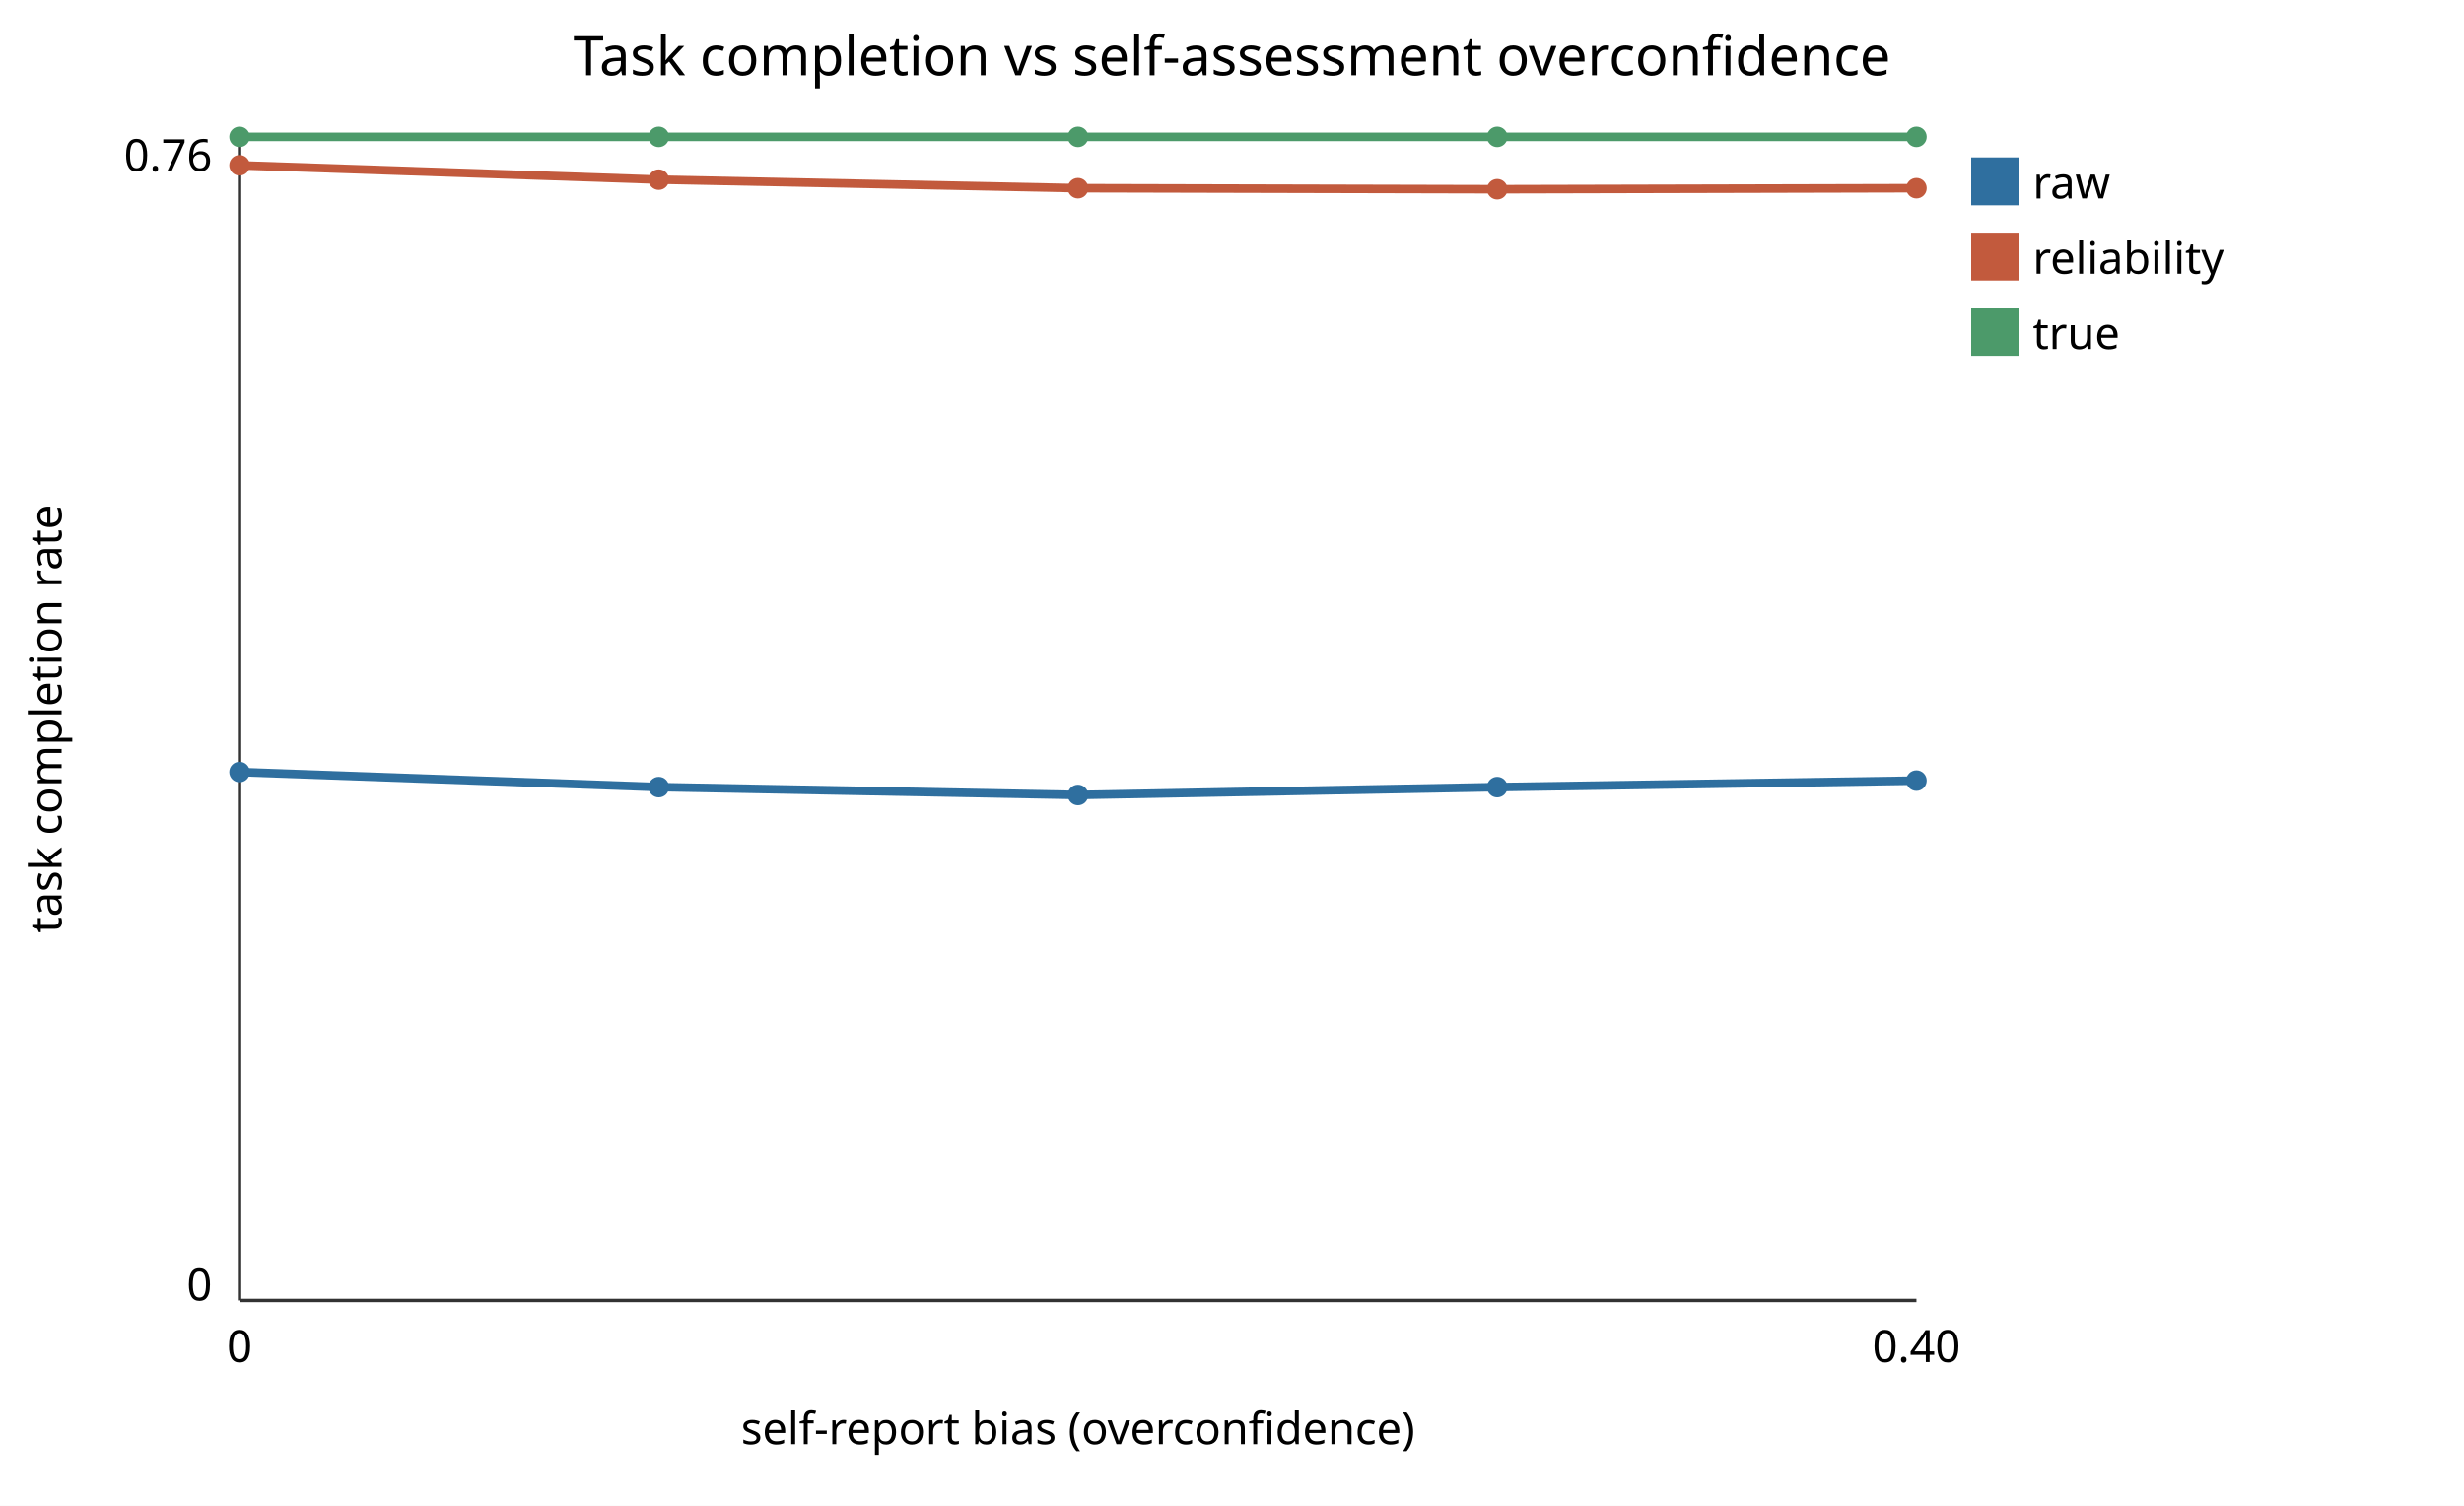
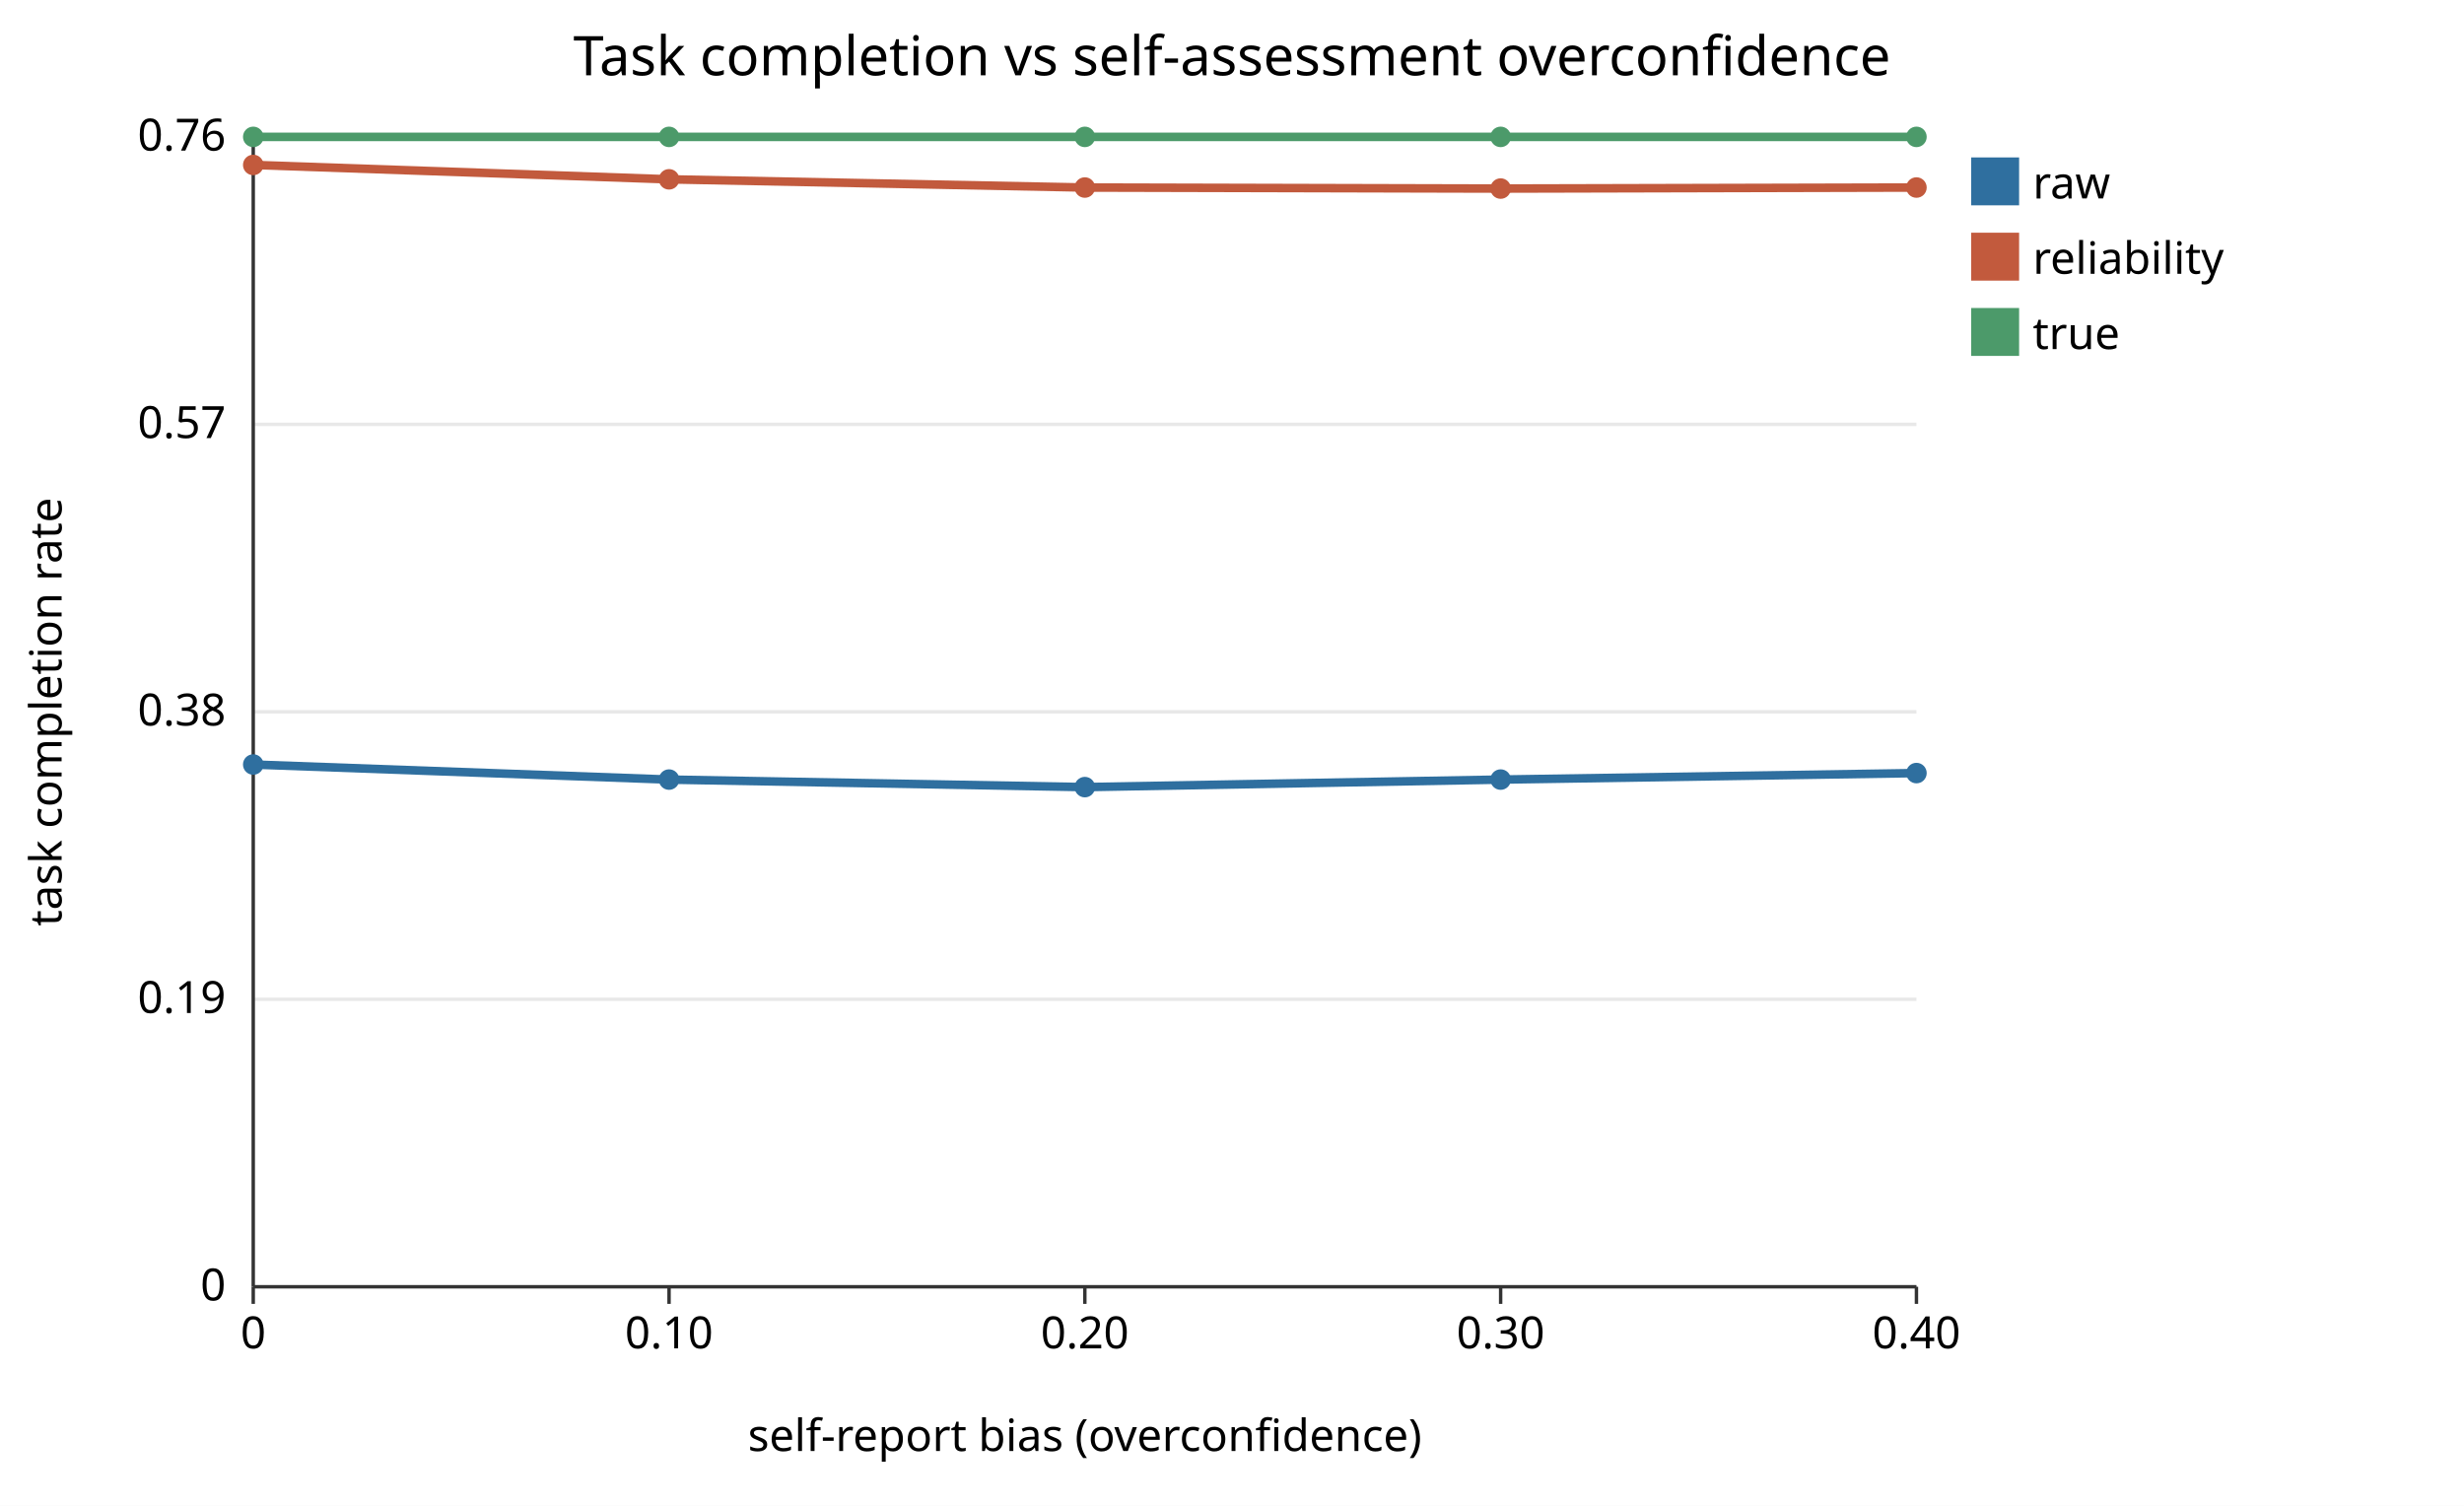
<svg xmlns="http://www.w3.org/2000/svg" width="720" height="440" viewBox="0 0 720 440" font-family="sans-serif" font-size="13">
  <rect width="720" height="440" fill="white" />
  <text x="360" y="22" text-anchor="middle" font-size="16">Task completion vs self-assessment overconfidence</text>
-   <line x1="70" y1="380" x2="560" y2="380" stroke="#333" />
-   <line x1="70" y1="380" x2="70" y2="40" stroke="#333" />
-   <text x="315" y="422" text-anchor="middle">self-report bias (overconfidence)</text>
-   <text x="18" y="210" text-anchor="middle" transform="rotate(-90 18 210)">task completion rate</text>
-   <path d="M70.0 225.6 L192.5 230.0 L315.0 232.3 L437.5 230.0 L560.0 228.1" fill="none" stroke="#2f6f9f" stroke-width="2.5" />
-   <circle cx="70.0" cy="225.6" r="3" fill="#2f6f9f" />
-   <circle cx="192.5" cy="230.0" r="3" fill="#2f6f9f" />
-   <circle cx="315.0" cy="232.3" r="3" fill="#2f6f9f" />
-   <circle cx="437.5" cy="230.0" r="3" fill="#2f6f9f" />
-   <circle cx="560.0" cy="228.1" r="3" fill="#2f6f9f" />
+   <line x1="74" y1="376.0" x2="560" y2="376.0" stroke="#e8e8e8" />
+   <text x="66" y="380.0" text-anchor="end">0</text>
+   <line x1="74" y1="292.0" x2="560" y2="292.0" stroke="#e8e8e8" />
+   <text x="66" y="296.0" text-anchor="end">0.19</text>
+   <line x1="74" y1="208.0" x2="560" y2="208.0" stroke="#e8e8e8" />
+   <text x="66" y="212.0" text-anchor="end">0.38</text>
+   <line x1="74" y1="124.0" x2="560" y2="124.0" stroke="#e8e8e8" />
+   <text x="66" y="128.0" text-anchor="end">0.57</text>
+   <line x1="74" y1="40.0" x2="560" y2="40.0" stroke="#e8e8e8" />
+   <text x="66" y="44.0" text-anchor="end">0.76</text>
+   <line x1="74.0" y1="376" x2="74.0" y2="381" stroke="#333" />
+   <text x="74.0" y="394" text-anchor="middle">0</text>
+   <line x1="195.5" y1="376" x2="195.5" y2="381" stroke="#333" />
+   <text x="195.5" y="394" text-anchor="middle">0.10</text>
+   <line x1="317.0" y1="376" x2="317.0" y2="381" stroke="#333" />
+   <text x="317.0" y="394" text-anchor="middle">0.20</text>
+   <line x1="438.5" y1="376" x2="438.5" y2="381" stroke="#333" />
+   <text x="438.5" y="394" text-anchor="middle">0.30</text>
+   <line x1="560.0" y1="376" x2="560.0" y2="381" stroke="#333" />
+   <text x="560.0" y="394" text-anchor="middle">0.40</text>
+   <line x1="74" y1="376" x2="560" y2="376" stroke="#333" />
+   <line x1="74" y1="376" x2="74" y2="40" stroke="#333" />
+   <text x="317" y="424" text-anchor="middle">self-report bias (overconfidence)</text>
+   <text x="18" y="208" text-anchor="middle" transform="rotate(-90 18 208)">task completion rate</text>
+   <path d="M74.0 223.4 L195.5 227.8 L317.0 230.0 L438.5 227.8 L560.0 225.9" fill="none" stroke="#2f6f9f" stroke-width="2.5" />
+   <circle cx="74.0" cy="223.4" r="3" fill="#2f6f9f" />
+   <circle cx="195.5" cy="227.8" r="3" fill="#2f6f9f" />
+   <circle cx="317.0" cy="230.0" r="3" fill="#2f6f9f" />
+   <circle cx="438.5" cy="227.8" r="3" fill="#2f6f9f" />
+   <circle cx="560.0" cy="225.9" r="3" fill="#2f6f9f" />
  <rect x="576" y="46" width="14" height="14" fill="#2f6f9f" />
  <text x="594" y="58">raw</text>
-   <path d="M70.0 48.3 L192.5 52.5 L315.0 55.0 L437.5 55.3 L560.0 55.0" fill="none" stroke="#c25a3d" stroke-width="2.5" />
-   <circle cx="70.0" cy="48.3" r="3" fill="#c25a3d" />
-   <circle cx="192.5" cy="52.5" r="3" fill="#c25a3d" />
-   <circle cx="315.0" cy="55.0" r="3" fill="#c25a3d" />
-   <circle cx="437.5" cy="55.3" r="3" fill="#c25a3d" />
-   <circle cx="560.0" cy="55.0" r="3" fill="#c25a3d" />
+   <path d="M74.0 48.2 L195.5 52.4 L317.0 54.8 L438.5 55.1 L560.0 54.8" fill="none" stroke="#c25a3d" stroke-width="2.5" />
+   <circle cx="74.0" cy="48.2" r="3" fill="#c25a3d" />
+   <circle cx="195.5" cy="52.4" r="3" fill="#c25a3d" />
+   <circle cx="317.0" cy="54.8" r="3" fill="#c25a3d" />
+   <circle cx="438.5" cy="55.1" r="3" fill="#c25a3d" />
+   <circle cx="560.0" cy="54.8" r="3" fill="#c25a3d" />
  <rect x="576" y="68" width="14" height="14" fill="#c25a3d" />
  <text x="594" y="80">reliability</text>
-   <path d="M70.0 40.0 L192.5 40.0 L315.0 40.0 L437.5 40.0 L560.0 40.0" fill="none" stroke="#4c9a6a" stroke-width="2.5" />
-   <circle cx="70.0" cy="40.0" r="3" fill="#4c9a6a" />
-   <circle cx="192.5" cy="40.0" r="3" fill="#4c9a6a" />
-   <circle cx="315.0" cy="40.0" r="3" fill="#4c9a6a" />
-   <circle cx="437.5" cy="40.0" r="3" fill="#4c9a6a" />
+   <path d="M74.0 40.0 L195.5 40.0 L317.0 40.0 L438.5 40.0 L560.0 40.0" fill="none" stroke="#4c9a6a" stroke-width="2.5" />
+   <circle cx="74.0" cy="40.0" r="3" fill="#4c9a6a" />
+   <circle cx="195.5" cy="40.0" r="3" fill="#4c9a6a" />
+   <circle cx="317.0" cy="40.0" r="3" fill="#4c9a6a" />
+   <circle cx="438.5" cy="40.0" r="3" fill="#4c9a6a" />
  <circle cx="560.0" cy="40.0" r="3" fill="#4c9a6a" />
  <rect x="576" y="90" width="14" height="14" fill="#4c9a6a" />
  <text x="594" y="102">true</text>
-   <text x="70" y="398" text-anchor="middle">0</text>
-   <text x="560" y="398" text-anchor="middle">0.40</text>
-   <text x="62" y="380" text-anchor="end">0</text>
-   <text x="62" y="50" text-anchor="end">0.76</text>
</svg>
